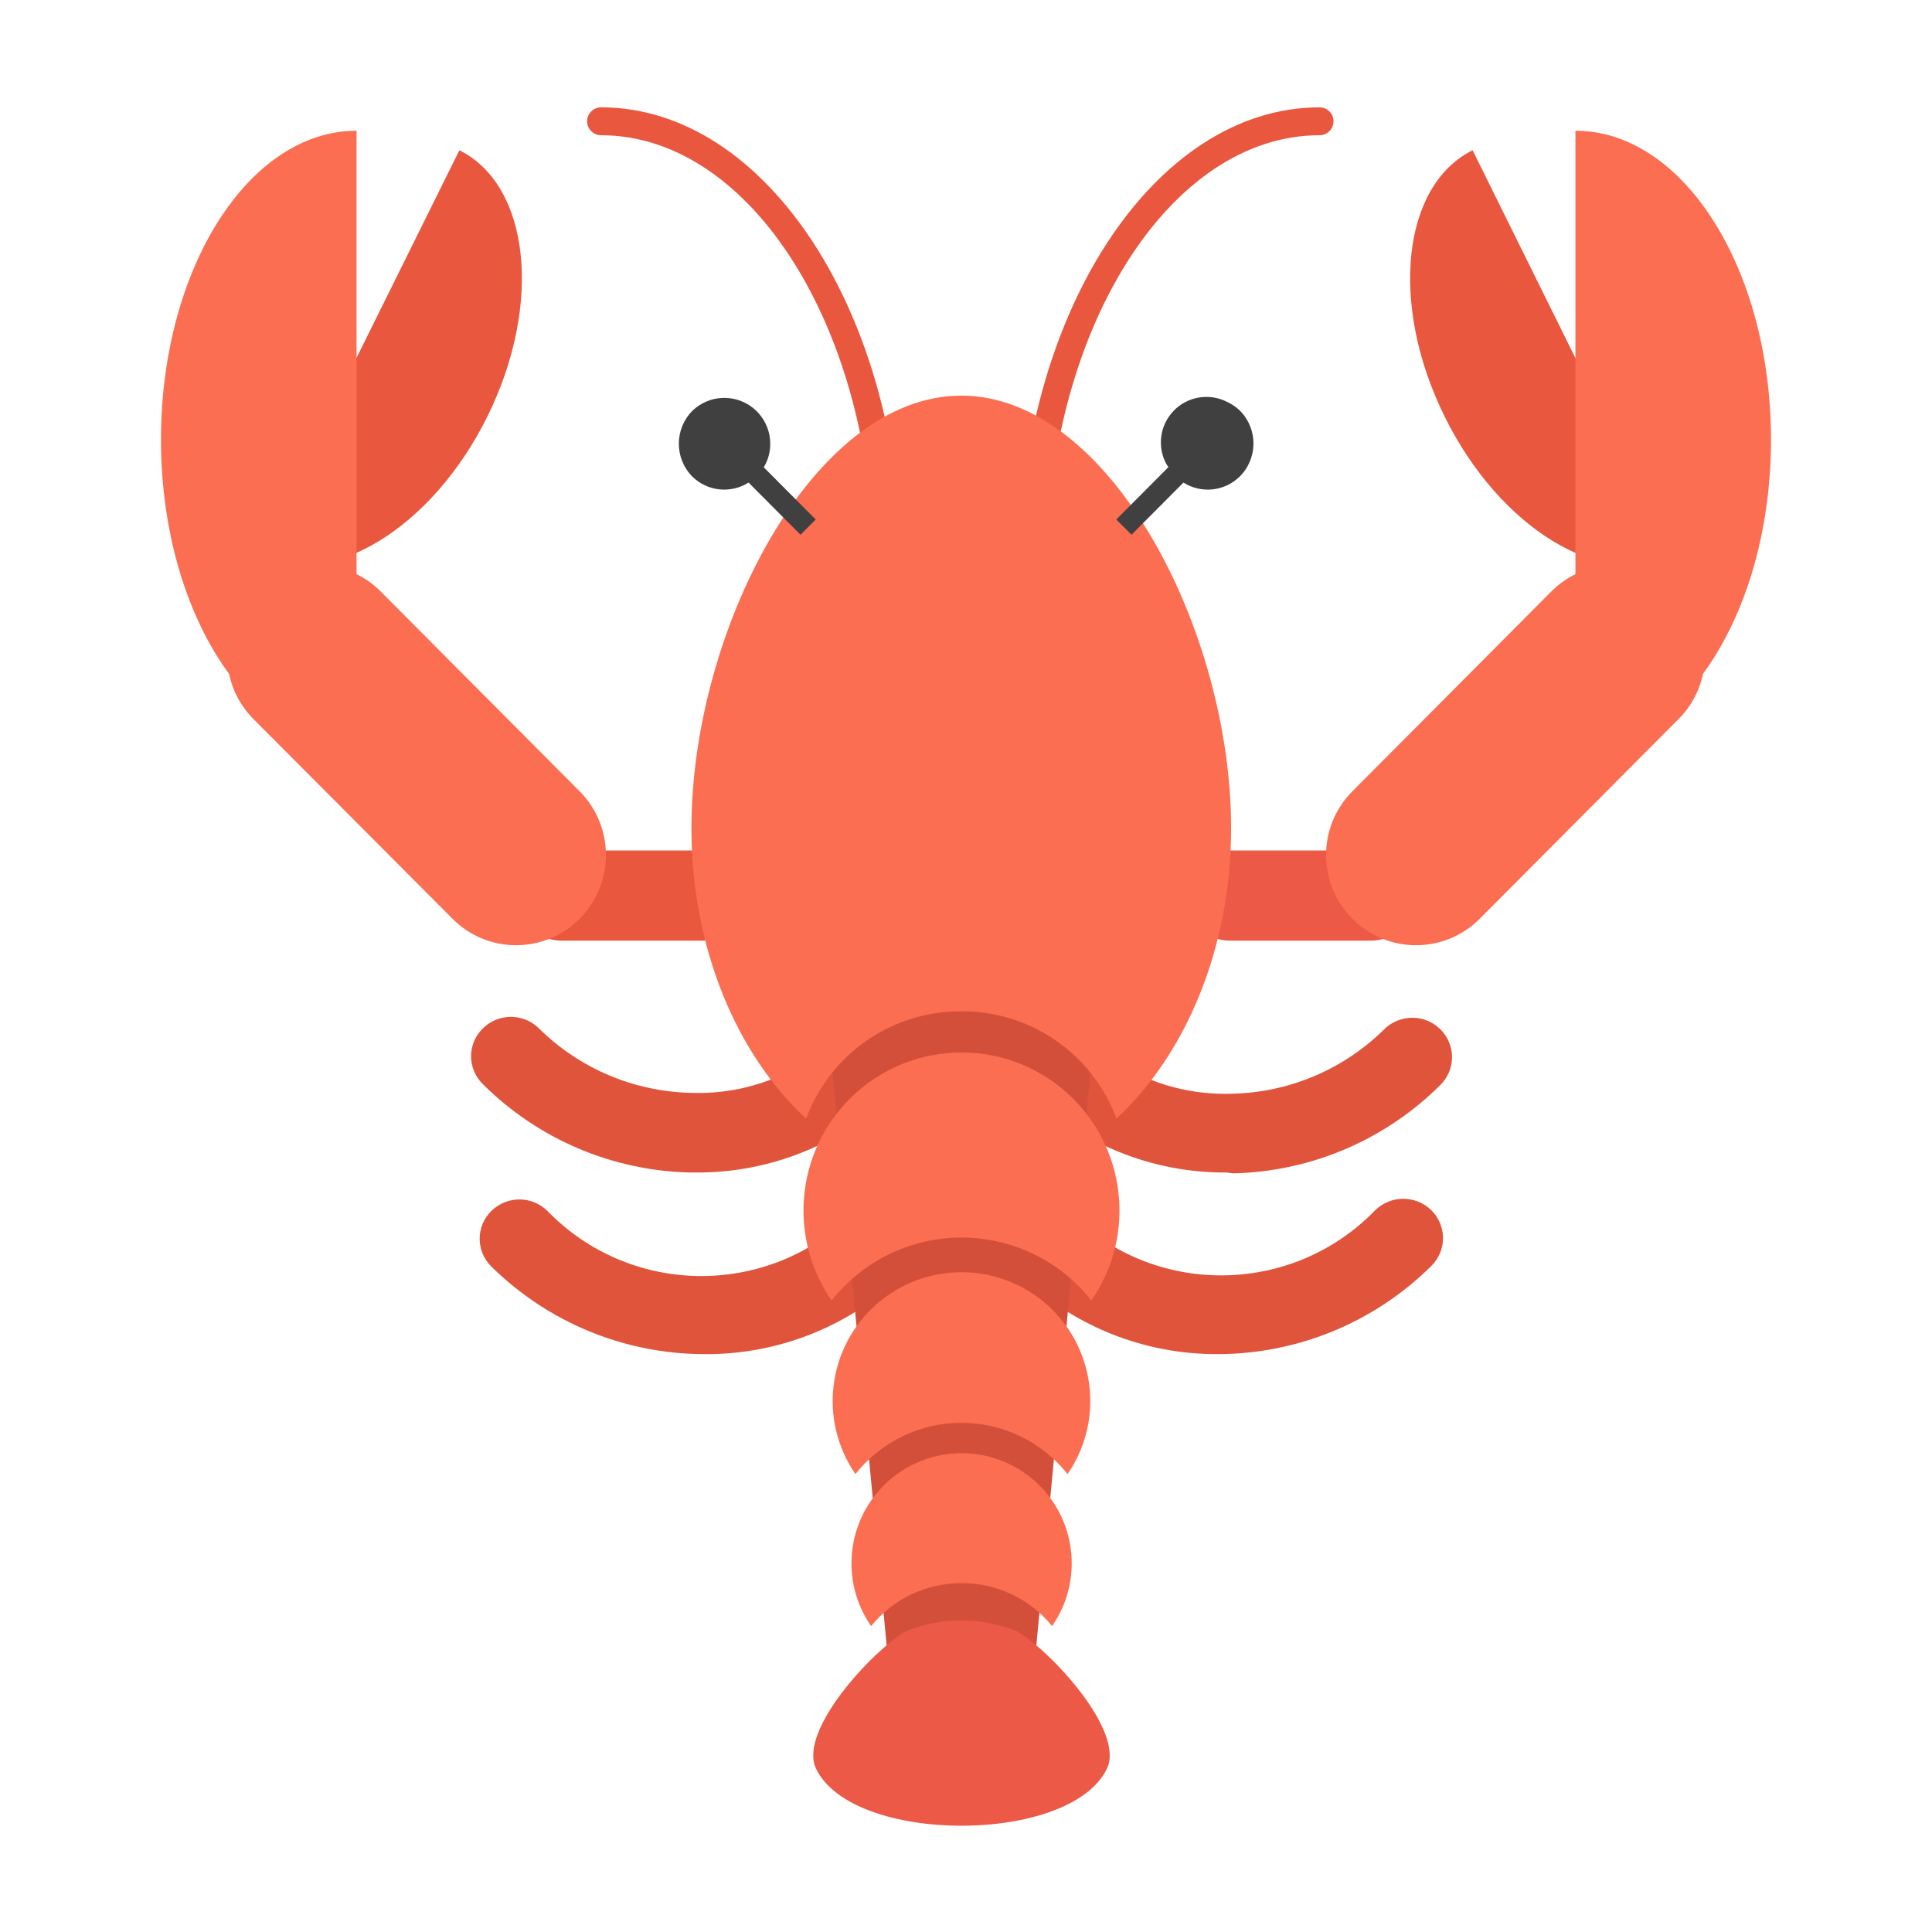
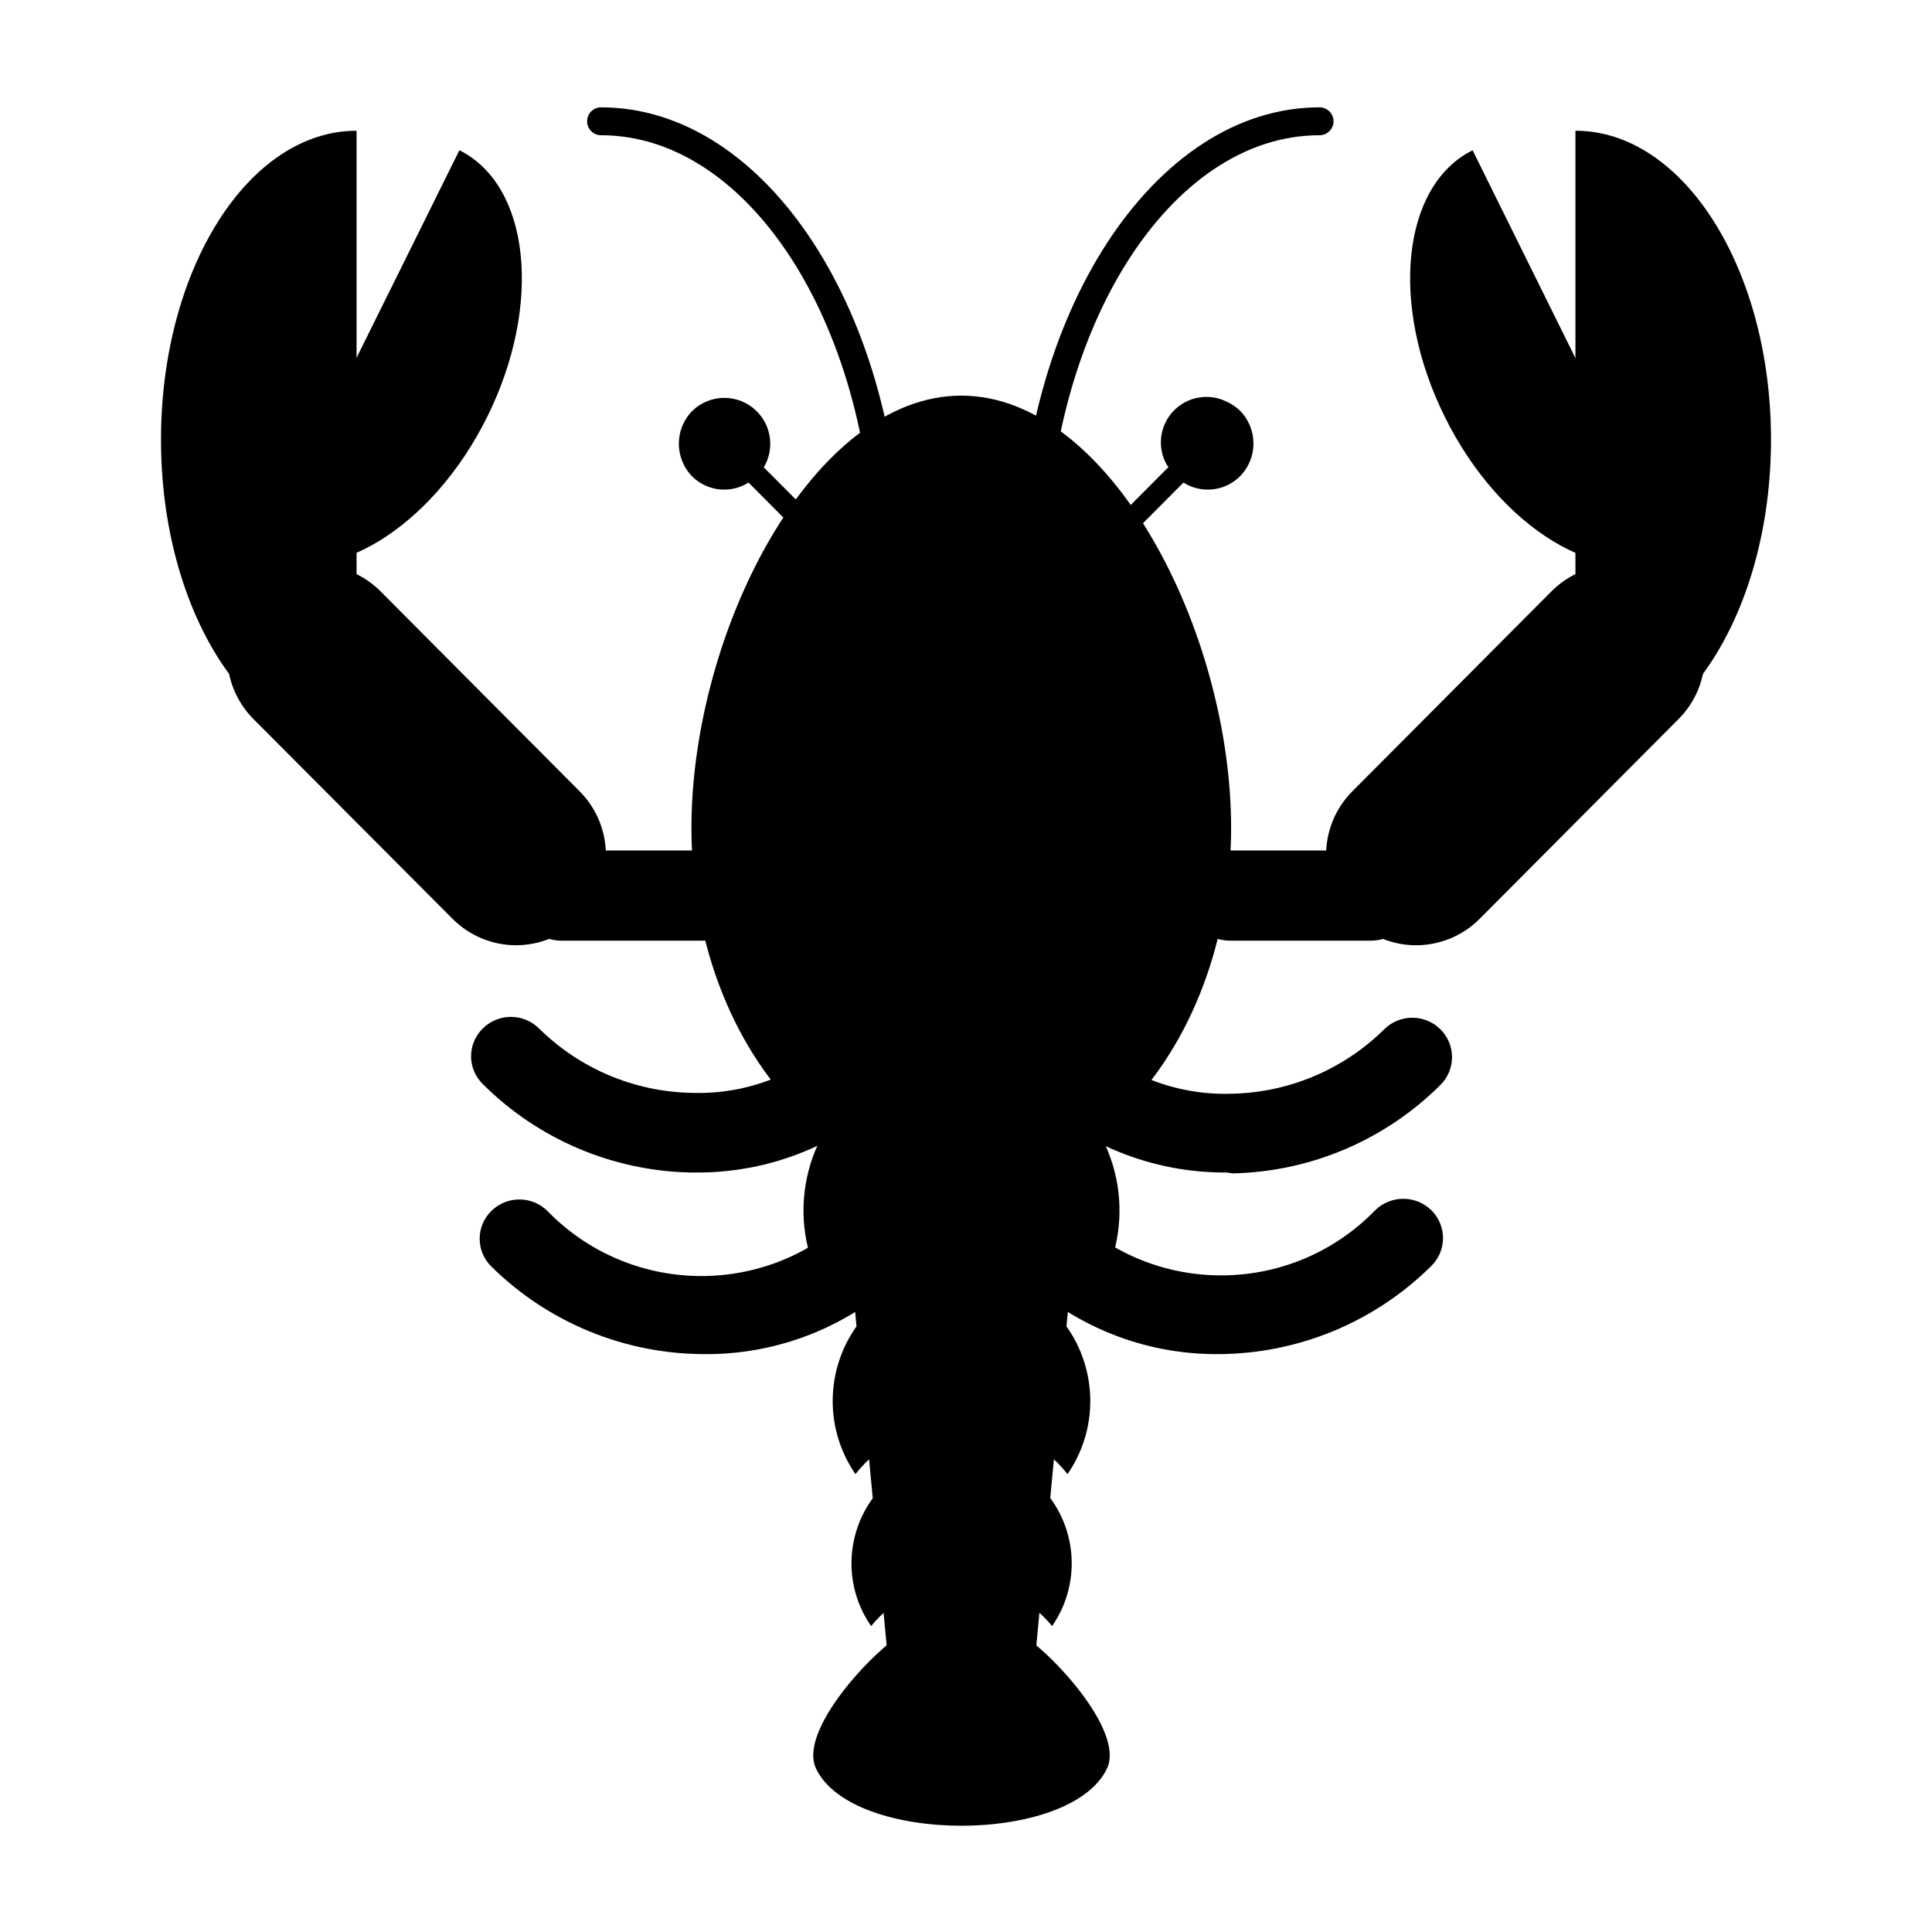
<svg xmlns="http://www.w3.org/2000/svg" viewBox="0 0 90 90">
-   <defs>
-     <style>.cls-1{fill:#e9573f;}.cls-2{fill:#ec5947;}.cls-3{fill:#e0543c;}.cls-4{fill:#d44f3a;}.cls-5{fill:#fc6e51;}.cls-6{fill:#404041;}</style>
-   </defs>
+   <defs />
  <g id="lobster">
    <path class="cls-1" d="M32.7,39.62a2.1,2.1,0,0,1,2.09,2.1h0a2.1,2.1,0,0,1-2.09,2.1H26.15a2.1,2.1,0,0,1-2.09-2.1h0a2.1,2.1,0,0,1,2.09-2.1Z" />
    <path class="cls-2" d="M57.3,39.62a2.1,2.1,0,0,0-2.1,2.1h0a2.1,2.1,0,0,0,2.1,2.1h6.55a2.1,2.1,0,0,0,2.1-2.1h0a2.1,2.1,0,0,0-2.1-2.1Z" />
    <path class="cls-1" d="M67.3,19.41C64.72,14.2,65.3,8.64,68.6,7l9.34,18.88C74.64,27.51,69.87,24.62,67.3,19.41Z" />
    <path class="cls-1" d="M48.11,27.2a.65.65,0,0,1-.65-.65C47.46,14.67,53.75,5,61.47,5a.65.65,0,0,1,0,1.3c-7,0-12.72,9.09-12.72,20.25A.65.65,0,0,1,48.11,27.2Z" />
    <path class="cls-1" d="M41.36,27.2a.65.65,0,0,1-.65-.65C40.72,15.38,35,6.3,28,6.3A.65.65,0,0,1,28,5c7.72,0,14,9.67,14,21.55A.64.64,0,0,1,41.36,27.2Z" />
    <path class="cls-3" d="M57.14,54.62a13.1,13.1,0,0,1-9.3-3.78,1.81,1.81,0,0,1,0-2.59,1.87,1.87,0,0,1,2.62,0,9.41,9.41,0,0,0,6.9,2.7,10.4,10.4,0,0,0,7.12-3,1.86,1.86,0,0,1,2.62,0,1.82,1.82,0,0,1,0,2.59,14.12,14.12,0,0,1-9.66,4.12Z" />
    <path class="cls-3" d="M56.75,63.08a13.16,13.16,0,0,1-9.31-3.77,1.82,1.82,0,0,1,0-2.59,1.86,1.86,0,0,1,2.62,0,10,10,0,0,0,14-.34,1.87,1.87,0,0,1,2.62,0,1.82,1.82,0,0,1,0,2.59A14.16,14.16,0,0,1,56.75,63.08Z" />
    <path class="cls-3" d="M32.44,54.62h-.29a14.11,14.11,0,0,1-9.66-4.12,1.81,1.81,0,0,1,0-2.59,1.86,1.86,0,0,1,2.62,0,10.4,10.4,0,0,0,7.12,3,9.37,9.37,0,0,0,6.9-2.7,1.87,1.87,0,0,1,2.62,0,1.82,1.82,0,0,1,0,2.59A13.09,13.09,0,0,1,32.44,54.62Z" />
    <path class="cls-3" d="M32.84,63.08A14.14,14.14,0,0,1,22.89,59a1.81,1.81,0,0,1,0-2.59,1.86,1.86,0,0,1,2.61,0,10,10,0,0,0,14,.34,1.86,1.86,0,0,1,2.61,0,1.81,1.81,0,0,1,0,2.59A13.15,13.15,0,0,1,32.84,63.08Z" />
    <path class="cls-4" d="M47.79,81.8a3,3,0,0,1-3,3h0a3,3,0,0,1-3-3L38,41.67c0-1.66,5.14-3,6.79-3h0c1.65,0,6.79,1.34,6.79,3Z" />
    <path class="cls-5" d="M44.79,47.11a7.66,7.66,0,0,1,7.22,5c3.23-3,5.34-7.94,5.34-13.54,0-9.15-5.63-20.14-12.57-20.14s-12.57,11-12.57,20.14c0,5.6,2.11,10.55,5.34,13.54A7.67,7.67,0,0,1,44.79,47.11Z" />
    <path class="cls-2" d="M42.18,76c-1.51.88-5,4.61-4.17,6.38,1.68,3.56,11.87,3.56,13.56,0,.83-1.77-2.66-5.5-4.18-6.38A6.85,6.85,0,0,0,42.18,76Z" />
    <path class="cls-5" d="M44.79,57.65a7.7,7.7,0,0,1,6.05,2.93,7.36,7.36,0,1,0-12.1,0A7.71,7.71,0,0,1,44.79,57.65Z" />
    <path class="cls-5" d="M44.79,66.28a6.29,6.29,0,0,1,4.94,2.39,6,6,0,1,0-9.88,0A6.28,6.28,0,0,1,44.79,66.28Z" />
    <path class="cls-5" d="M44.79,73.75a5.37,5.37,0,0,1,4.22,2,5.13,5.13,0,1,0-8.43,0A5.38,5.38,0,0,1,44.79,73.75Z" />
    <path class="cls-1" d="M22.7,19.41C25.28,14.2,24.7,8.64,21.4,7L12.05,25.87C15.36,27.51,20.12,24.62,22.7,19.41Z" />
    <path class="cls-5" d="M82.5,20.48c0,7.95-4.08,14.39-9.11,14.39V6.09C78.42,6.09,82.5,12.53,82.5,20.48Z" />
    <path class="cls-5" d="M63,36.86a4.21,4.21,0,0,0,0,5.94h0a4.18,4.18,0,0,0,5.93,0l9.26-9.3a4.21,4.21,0,0,0,0-5.95h0a4.17,4.17,0,0,0-5.92,0Z" />
    <path class="cls-6" d="M57.76,19.13a2.15,2.15,0,0,0-.6-.41v0a2.12,2.12,0,0,0-2.82,2.91h0s.07.09.09.13L52,24.2l.71.71,2.42-2.43a2.12,2.12,0,0,0,2.62-.28A2.17,2.17,0,0,0,57.76,19.13Z" />
    <path class="cls-5" d="M7.5,20.48c0,7.95,4.08,14.39,9.11,14.39V6.09C11.58,6.09,7.5,12.53,7.5,20.48Z" />
    <path class="cls-5" d="M27,36.86a4.21,4.21,0,0,1,0,5.94h0a4.17,4.17,0,0,1-5.92,0l-9.27-9.3a4.22,4.22,0,0,1,0-5.95h0a4.17,4.17,0,0,1,5.92,0Z" />
    <path class="cls-6" d="M38,24.2l-2.42-2.43a2.14,2.14,0,0,0-3.33-2.63,2.18,2.18,0,0,0,0,3.06,2.12,2.12,0,0,0,2.62.28l2.42,2.43Z" />
  </g>
</svg>
